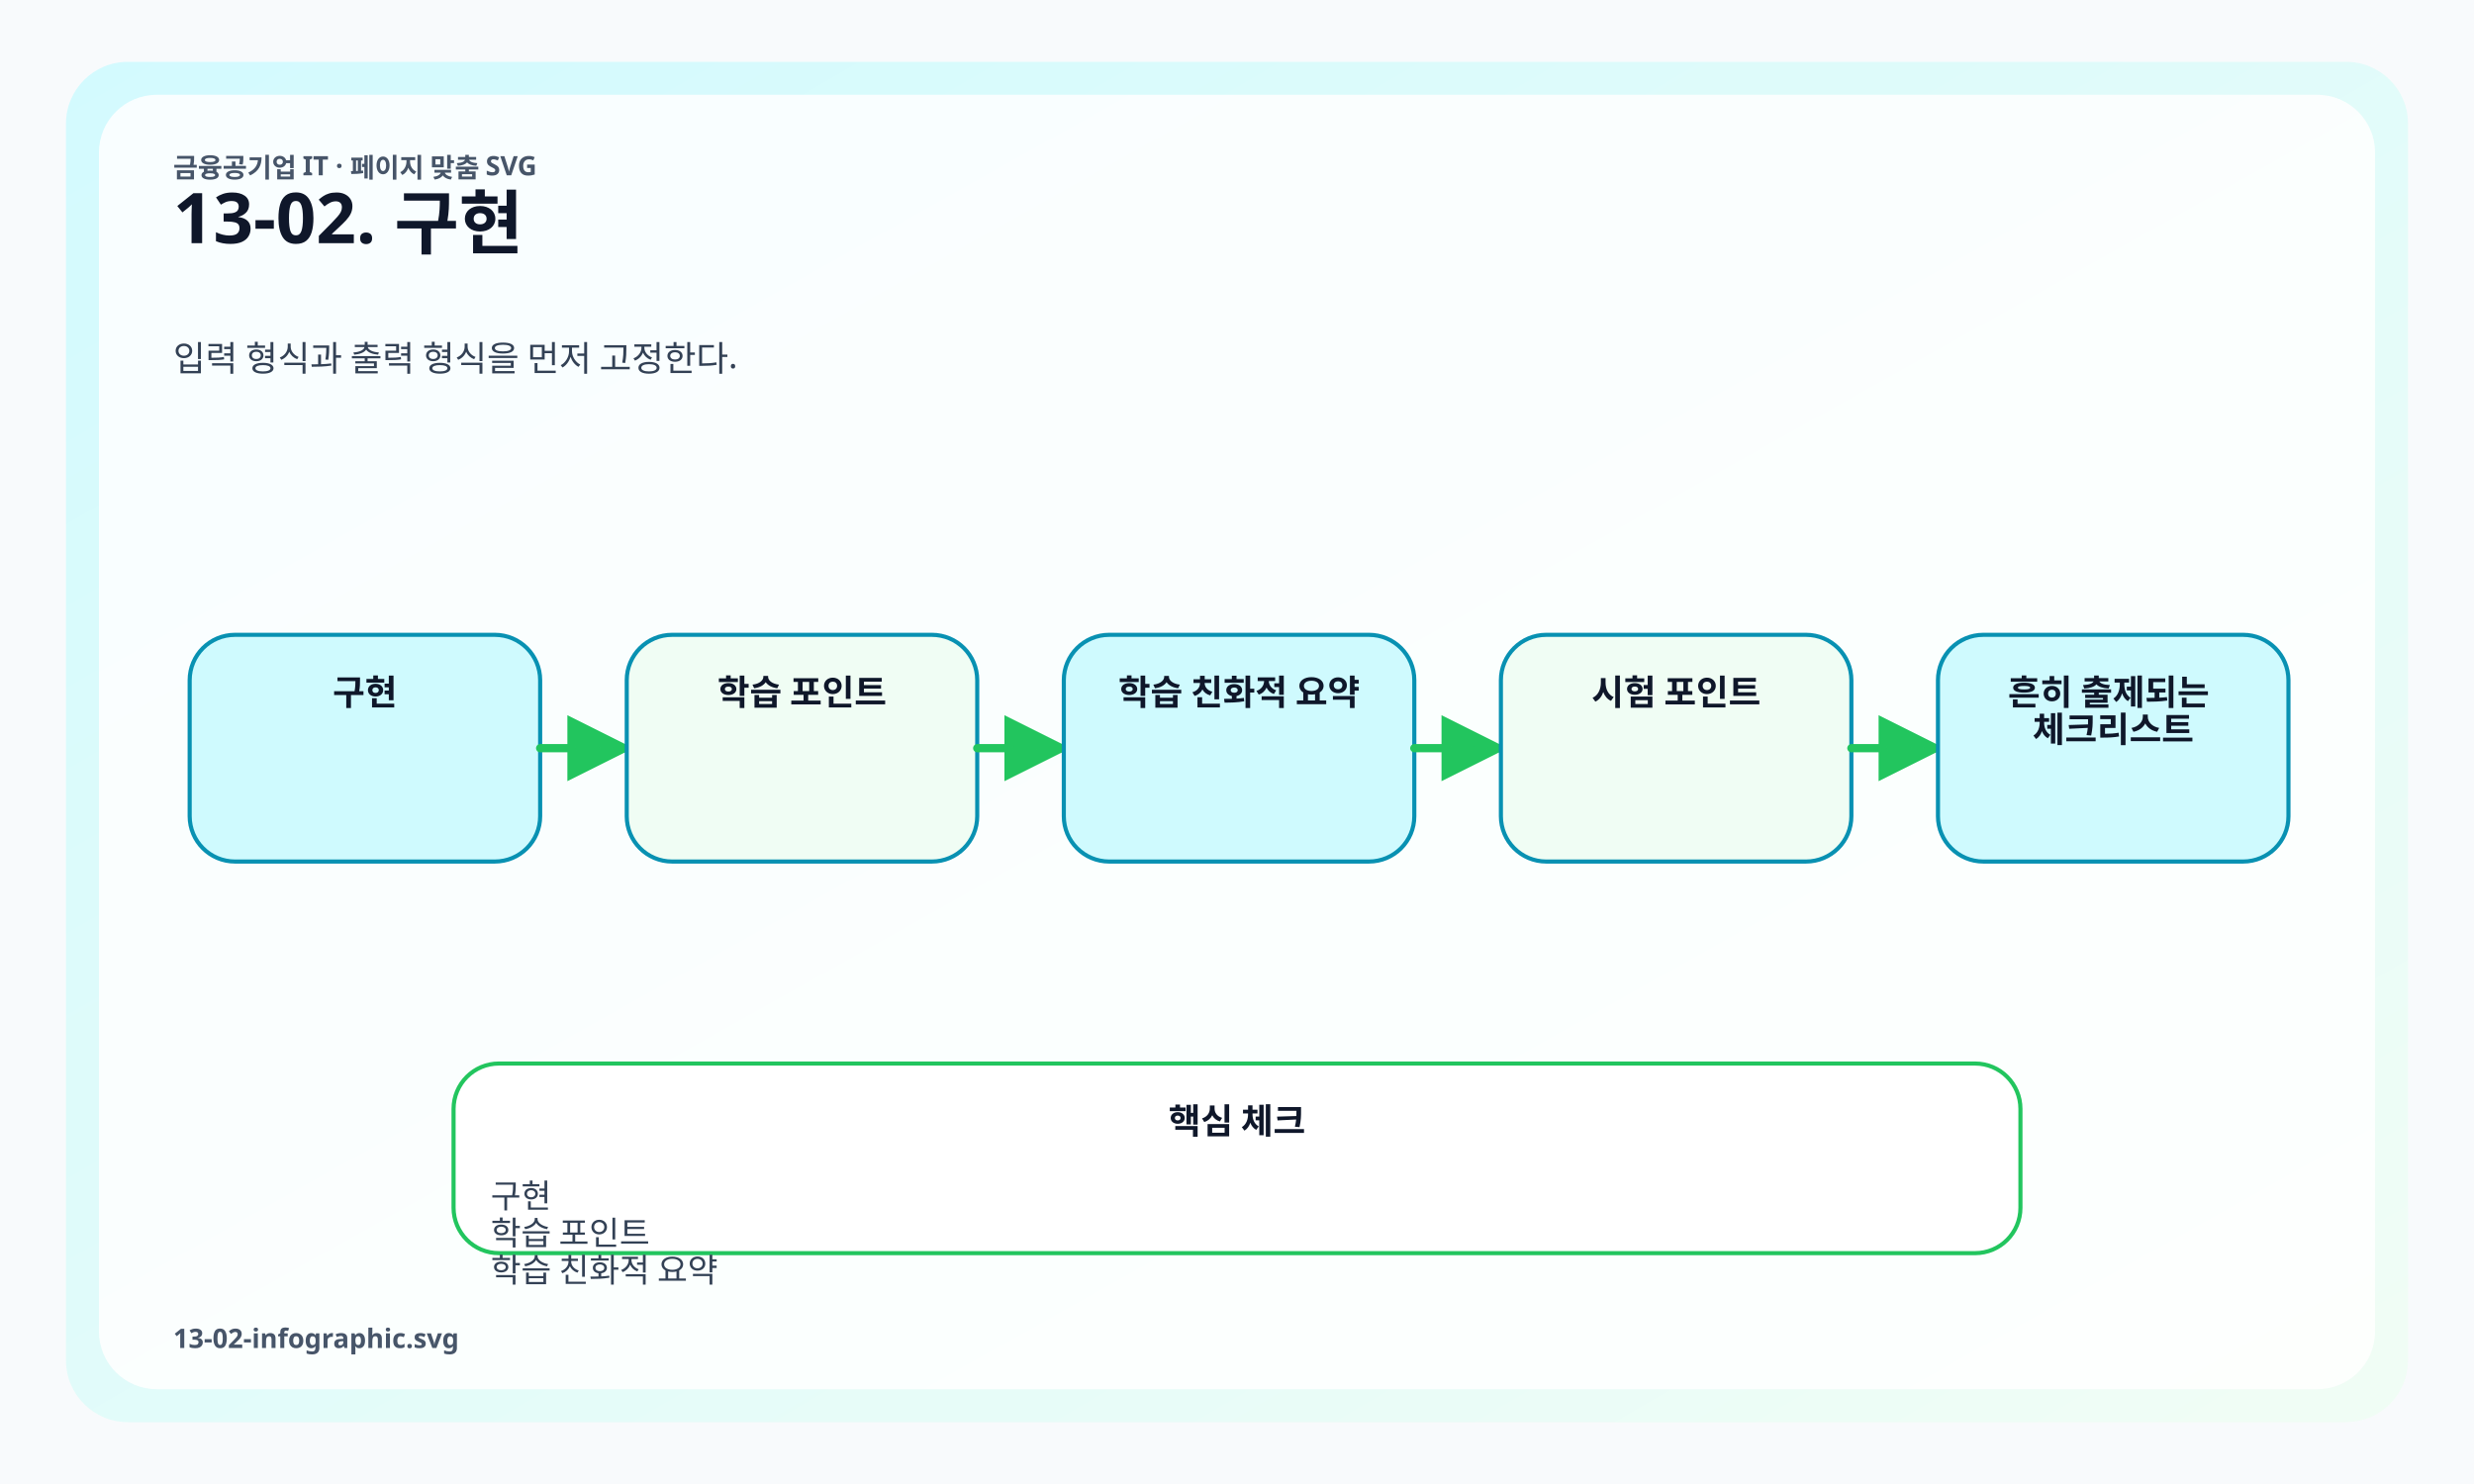
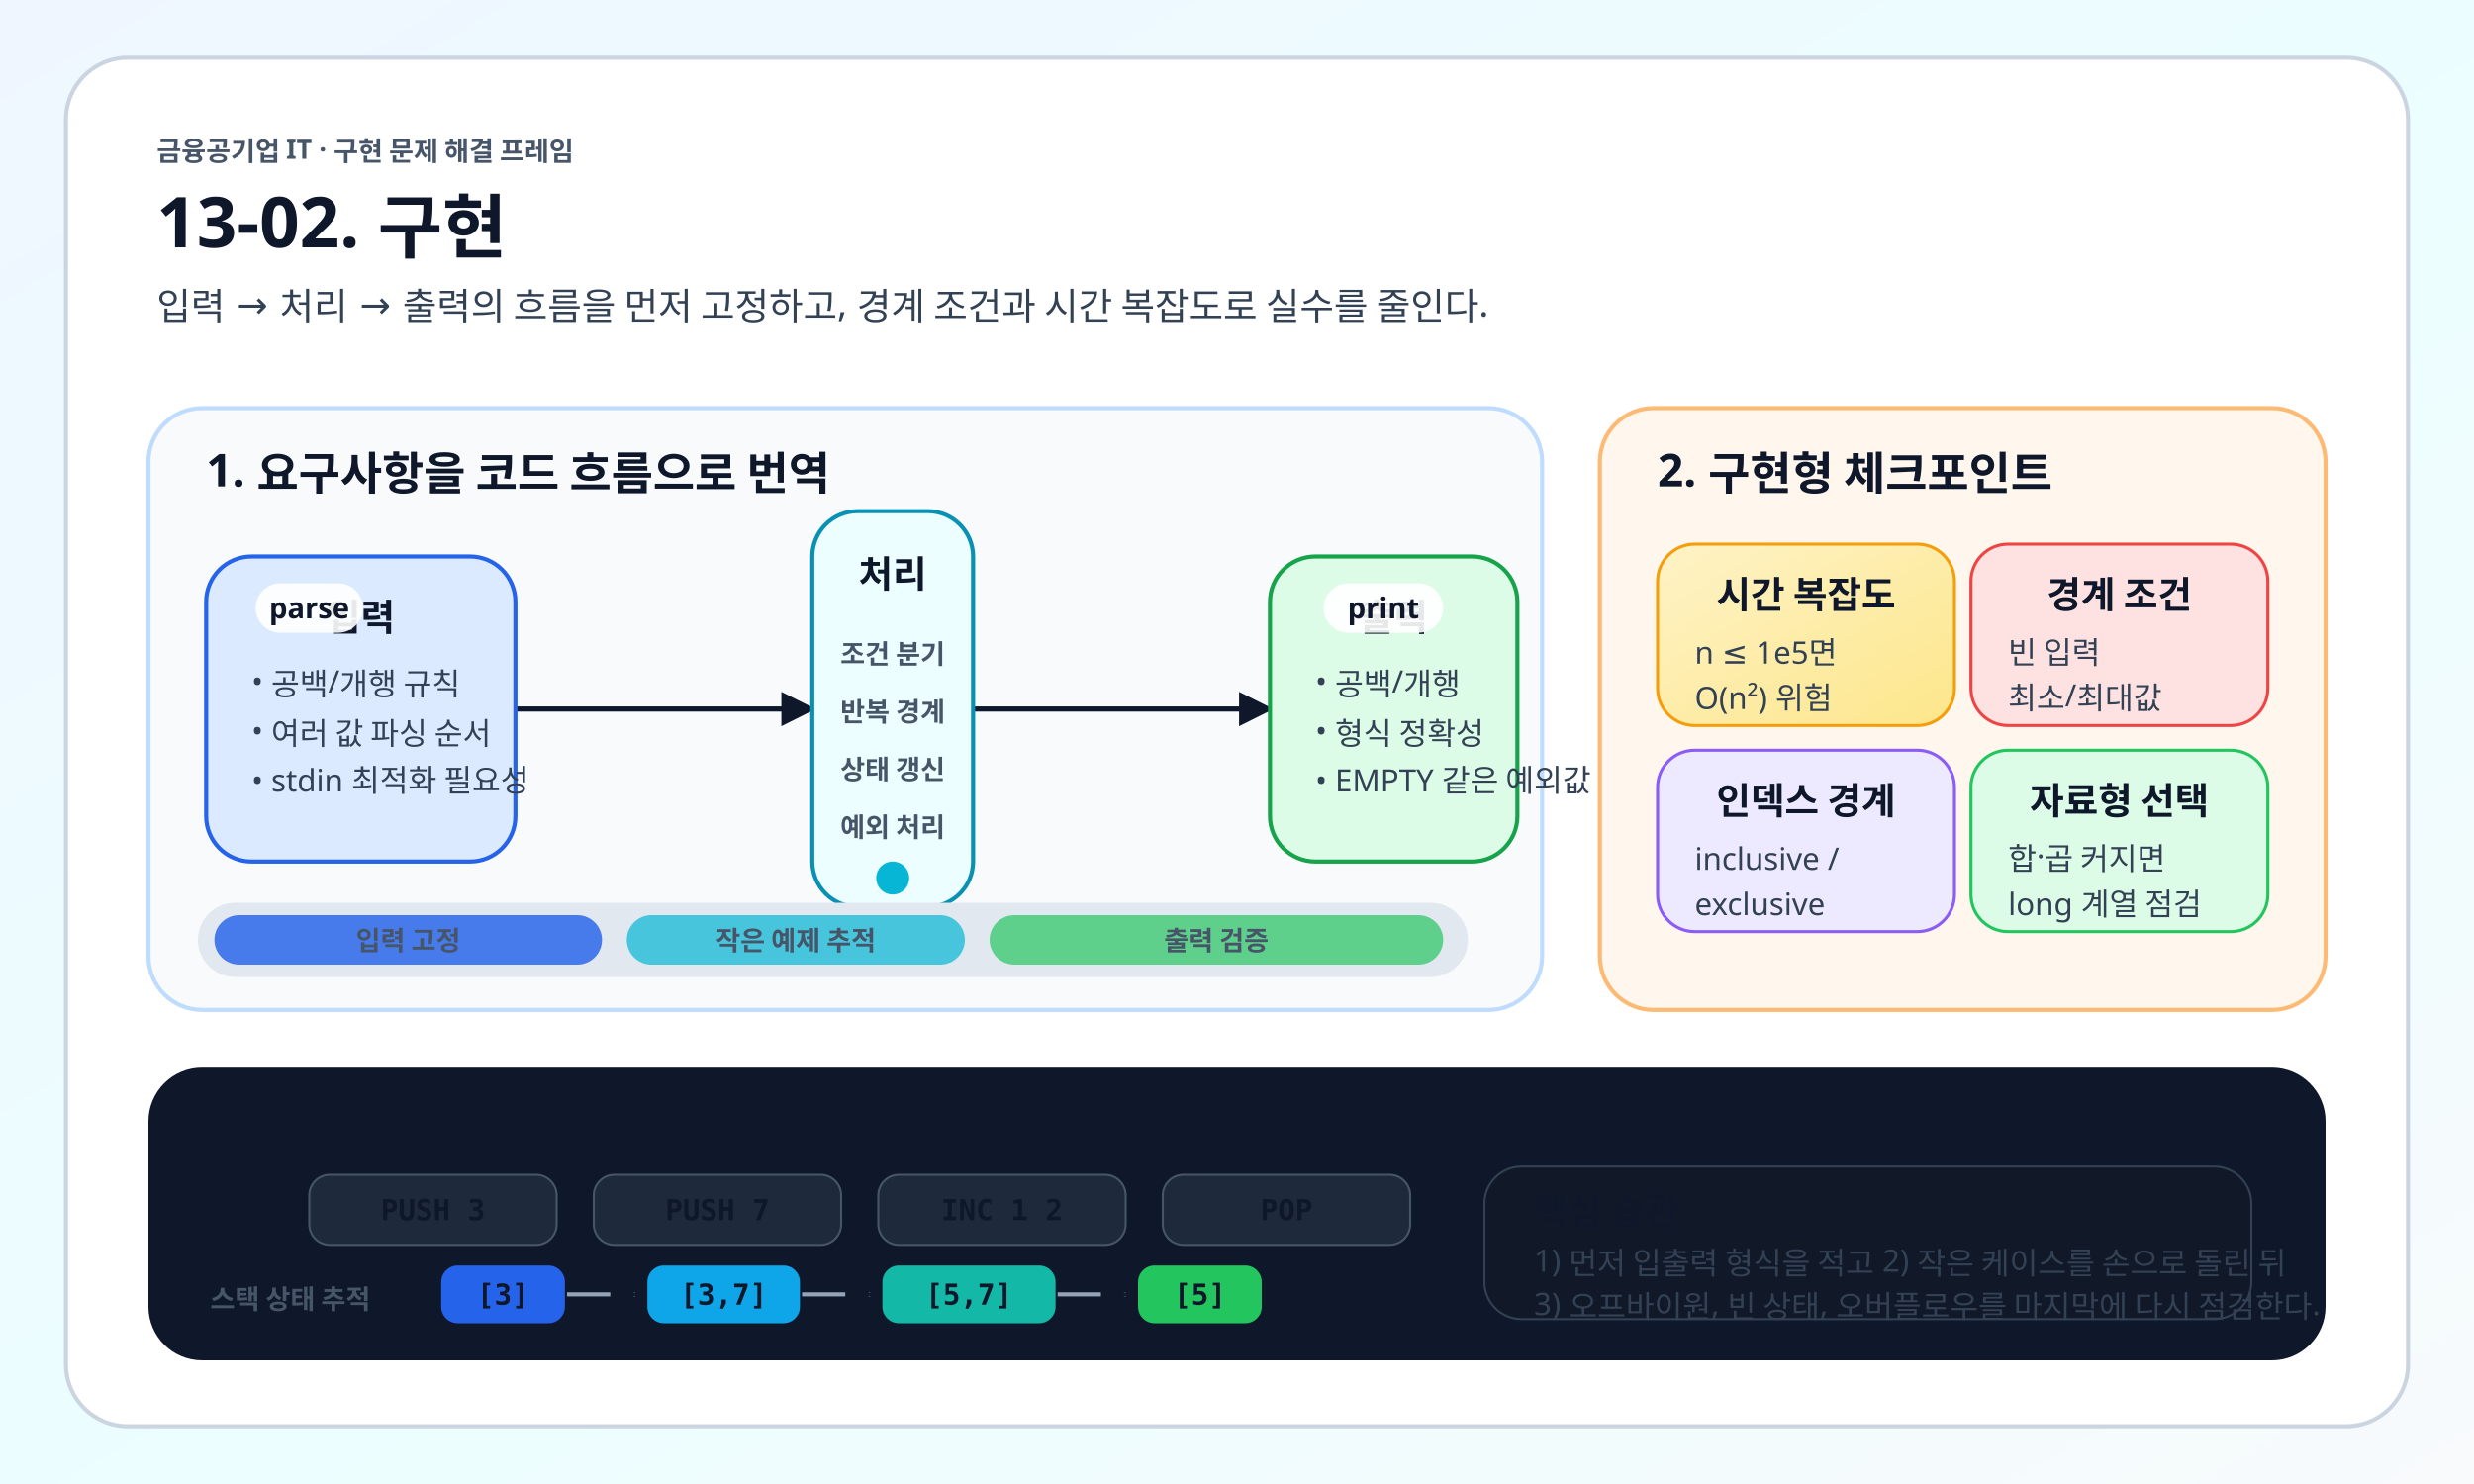
<svg xmlns="http://www.w3.org/2000/svg" width="1200" height="720" viewBox="0 0 1200 720" role="img" aria-labelledby="title desc">
  <defs>
-     <linearGradient id="grad-13-02-infographic.svg" x1="0" y1="0" x2="1" y2="1">
-       <stop offset="0%" stop-color="#cffafe" />
-       <stop offset="100%" stop-color="#f0fdf4" />
+     <linearGradient id="bg" x1="0" y1="0" x2="1" y2="1">
+       <stop offset="0%" stop-color="#eff6ff" />
+       <stop offset="55%" stop-color="#ecfeff" />
+       <stop offset="100%" stop-color="#f8fafc" />
    </linearGradient>
-     <linearGradient id="line-13-02-infographic.svg" x1="0" y1="0" x2="1" y2="0">
-       <stop offset="0%" stop-color="#0891b2" />
-       <stop offset="100%" stop-color="#22c55e" />
+     <linearGradient id="flow" x1="0" y1="0" x2="1" y2="0">
+       <stop offset="0%" stop-color="#2563eb" />
+       <stop offset="100%" stop-color="#06b6d4" />
    </linearGradient>
+     <linearGradient id="warn" x1="0" y1="0" x2="1" y2="1">
+       <stop offset="0%" stop-color="#fef3c7" />
+       <stop offset="100%" stop-color="#fde68a" />
+     </linearGradient>
+     <marker id="arrow" viewBox="0 0 12 12" refX="10" refY="6" markerWidth="8" markerHeight="8" orient="auto">
+       <path d="M1 1L11 6L1 11Z" fill="#0f172a" />
+     </marker>
    <style>
      .title { font: 700 34px 'Pretendard','Noto Sans KR',sans-serif; fill: #0f172a; }
-       .subtitle { font: 500 17px 'Pretendard','Noto Sans KR',sans-serif; fill: #334155; }
-       .label { font: 700 17px 'Pretendard','Noto Sans KR',sans-serif; fill: #0f172a; }
-       .body { font: 500 16px 'Pretendard','Noto Sans KR',sans-serif; fill: #334155; }
+       .subtitle { font: 500 18px 'Pretendard','Noto Sans KR',sans-serif; fill: #334155; }
+       .section { font: 700 22px 'Pretendard','Noto Sans KR',sans-serif; fill: #0f172a; }
+       .label { font: 700 18px 'Pretendard','Noto Sans KR',sans-serif; fill: #0f172a; }
+       .body { font: 500 15px 'Pretendard','Noto Sans KR',sans-serif; fill: #334155; }
      .small { font: 600 13px 'Pretendard','Noto Sans KR',sans-serif; fill: #475569; }
-       .cap { font: 700 14px 'Pretendard','Noto Sans KR',sans-serif; fill: #0f172a; }
+       .mono { font: 600 14px 'SFMono-Regular','Consolas','Menlo',monospace; fill: #0f172a; }
+       .chip { font: 700 14px 'Pretendard','Noto Sans KR',sans-serif; fill: #0f172a; }
    </style>
  </defs>
-   <rect width="1200" height="720" fill="#f8fafc" />
-   <rect x="32" y="30" width="1136" height="660" rx="30" fill="url(#grad-13-02-infographic.svg)" opacity="0.9" />
-   <rect x="48" y="46" width="1104" height="628" rx="28" fill="white" />
-   <rect x="48" y="46" width="1104" height="628" rx="28" fill="url(#grad-13-02-infographic.svg)" opacity="0.14" />
-   <text class="small" x="84" y="86">금융공기업 IT · 페이지 맞춤 SVG</text>
-   <text class="title" x="84" y="118" text-anchor="start">
-     <tspan x="84" dy="0">13-02. 구현</tspan>
-   </text>
-   <text class="subtitle" x="84" y="180" text-anchor="start">
-     <tspan x="84" dy="0">입력 형식과 출력 형식을 먼저 고정한다.</tspan>
-   </text>
-   <defs>
-     <marker id="arrow" viewBox="0 0 10 10" refX="9" refY="5" markerWidth="8" markerHeight="8" orient="auto-start-reverse">
-       <path d="M 0 0 L 10 5 L 0 10 z" fill="#22c55e" />
-     </marker>
-   </defs>
-   <rect x="92" y="308" width="170" height="110" rx="22" fill="#cffafe" stroke="#0891b2" stroke-width="2" />
-   <text class="label" x="177" y="342" text-anchor="middle">
-     <tspan x="177" dy="0">구현</tspan>
-   </text>
-   <text class="body" x="110" y="378" text-anchor="start" />
-   <line x1="262" y1="363" x2="304" y2="363" stroke="#22c55e" stroke-width="4" stroke-linecap="round" marker-end="url(#arrow)" />
-   <line x1="262" y1="363" x2="304" y2="363" stroke="#22c55e" stroke-width="2" stroke-linecap="round" stroke-dasharray="10 8" opacity="0.5">
-     <animate attributeName="stroke-dashoffset" from="0" to="-72" dur="4s" repeatCount="indefinite" />
-   </line>
-   <rect x="304" y="308" width="170" height="110" rx="22" fill="#f0fdf4" stroke="#0891b2" stroke-width="2" />
-   <text class="label" x="389" y="342" text-anchor="middle">
-     <tspan x="389" dy="0">학습 포인트</tspan>
-   </text>
-   <text class="body" x="322" y="378" text-anchor="start" />
-   <line x1="474" y1="363" x2="516" y2="363" stroke="#22c55e" stroke-width="4" stroke-linecap="round" marker-end="url(#arrow)" />
-   <line x1="474" y1="363" x2="516" y2="363" stroke="#22c55e" stroke-width="2" stroke-linecap="round" stroke-dasharray="10 8" opacity="0.5">
-     <animate attributeName="stroke-dashoffset" from="0" to="-72" dur="4s" repeatCount="indefinite" />
-   </line>
-   <rect x="516" y="308" width="170" height="110" rx="22" fill="#cffafe" stroke="#0891b2" stroke-width="2" />
-   <text class="label" x="601" y="342" text-anchor="middle">
-     <tspan x="601" dy="0">학습 친화적 요약</tspan>
-   </text>
-   <text class="body" x="534" y="378" text-anchor="start" />
-   <line x1="686" y1="363" x2="728" y2="363" stroke="#22c55e" stroke-width="4" stroke-linecap="round" marker-end="url(#arrow)" />
-   <line x1="686" y1="363" x2="728" y2="363" stroke="#22c55e" stroke-width="2" stroke-linecap="round" stroke-dasharray="10 8" opacity="0.5">
-     <animate attributeName="stroke-dashoffset" from="0" to="-72" dur="4s" repeatCount="indefinite" />
-   </line>
-   <rect x="728" y="308" width="170" height="110" rx="22" fill="#f0fdf4" stroke="#0891b2" stroke-width="2" />
-   <text class="label" x="813" y="342" text-anchor="middle">
-     <tspan x="813" dy="0">시험 포인트</tspan>
-   </text>
-   <text class="body" x="746" y="378" text-anchor="start" />
-   <line x1="898" y1="363" x2="940" y2="363" stroke="#22c55e" stroke-width="4" stroke-linecap="round" marker-end="url(#arrow)" />
-   <line x1="898" y1="363" x2="940" y2="363" stroke="#22c55e" stroke-width="2" stroke-linecap="round" stroke-dasharray="10 8" opacity="0.5">
-     <animate attributeName="stroke-dashoffset" from="0" to="-72" dur="4s" repeatCount="indefinite" />
-   </line>
-   <rect x="940" y="308" width="170" height="110" rx="22" fill="#cffafe" stroke="#0891b2" stroke-width="2" />
-   <text class="label" x="1025" y="342" text-anchor="middle">
-     <tspan x="1025" dy="0">흔히 출제되는</tspan>
-     <tspan x="1025" dy="18">체크리스트</tspan>
-   </text>
-   <text class="body" x="958" y="378" text-anchor="start" />
-   <rect x="220" y="516" width="760" height="92" rx="22" fill="#ffffff" stroke="#22c55e" stroke-width="2" />
-   <text class="label" x="600" y="550" text-anchor="middle">
-     <tspan x="600" dy="0">핵심 체크</tspan>
-   </text>
-   <text class="body" x="238" y="586" text-anchor="start">
-     <tspan x="238" dy="0">구현</tspan>
-     <tspan x="238" dy="18">학습 포인트</tspan>
-     <tspan x="238" dy="18">학습 친화적 요약</tspan>
-   </text>
-   <text class="small" x="84" y="654">13-02-infographic.svg</text>
+   <rect width="1200" height="720" fill="url(#bg)" />
+   <rect x="32" y="28" width="1136" height="664" rx="30" fill="#ffffff" stroke="#cbd5e1" stroke-width="2" />
+   <text class="small" x="76" y="78">금융공기업 IT · 구현 문제 해결 프레임</text>
+   <text class="title" x="76" y="120">13-02. 구현</text>
+   <text class="subtitle" x="76" y="155">입력 → 처리 → 출력의 흐름을 먼저 고정하고, 경계 조건과 시간 복잡도로 실수를 줄인다.</text>
+   <rect x="72" y="198" width="676" height="292" rx="26" fill="#f8fafc" stroke="#bfdbfe" stroke-width="2" />
+   <text class="section" x="100" y="236">1. 요구사항을 코드 흐름으로 번역</text>
+   <path d="M250 344H394" fill="none" stroke="url(#flow)" stroke-width="10" stroke-linecap="round" opacity="0.28" />
+   <path d="M472 344H616" fill="none" stroke="url(#flow)" stroke-width="10" stroke-linecap="round" opacity="0.28" />
+   <path d="M250 344H394" fill="none" stroke="#0f172a" stroke-width="2.5" marker-end="url(#arrow)" />
+   <path d="M472 344H616" fill="none" stroke="#0f172a" stroke-width="2.5" marker-end="url(#arrow)" />
+   <g>
+     <rect x="100" y="270" width="150" height="148" rx="22" fill="#dbeafe" stroke="#2563eb" stroke-width="2" />
+     <text class="label" x="175" y="306" text-anchor="middle">입력</text>
+     <text class="body" x="122" y="336">• 공백/개행 규칙</text>
+     <text class="body" x="122" y="360">• 여러 값 파싱 순서</text>
+     <text class="body" x="122" y="384">• stdin 최적화 필요성</text>
+     <rect x="124" y="283" width="52" height="24" rx="12" fill="#ffffff" opacity="0.9" />
+     <text class="chip" x="150" y="300" text-anchor="middle">parse</text>
+   </g>
+   <g>
+     <rect x="394" y="248" width="78" height="192" rx="22" fill="#ecfeff" stroke="#0891b2" stroke-width="2" />
+     <text class="label" x="433" y="285" text-anchor="middle">처리</text>
+     <text class="small" x="433" y="322" text-anchor="middle">조건 분기</text>
+     <text class="small" x="433" y="350" text-anchor="middle">반복 경계</text>
+     <text class="small" x="433" y="378" text-anchor="middle">상태 갱신</text>
+     <text class="small" x="433" y="406" text-anchor="middle">예외 처리</text>
+     <circle cx="433" cy="426" r="8" fill="#06b6d4" />
+   </g>
+   <g>
+     <rect x="616" y="270" width="120" height="148" rx="22" fill="#dcfce7" stroke="#16a34a" stroke-width="2" />
+     <text class="label" x="676" y="306" text-anchor="middle">출력</text>
+     <text class="body" x="638" y="336">• 공백/개행</text>
+     <text class="body" x="638" y="360">• 형식 정확성</text>
+     <text class="body" x="638" y="384">• EMPTY 같은 예외값</text>
+     <rect x="642" y="283" width="58" height="24" rx="12" fill="#ffffff" opacity="0.9" />
+     <text class="chip" x="671" y="300" text-anchor="middle">print</text>
+   </g>
+   <g>
+     <rect x="96" y="438" width="616" height="36" rx="18" fill="#e2e8f0" />
+     <rect x="104" y="444" width="188" height="24" rx="12" fill="#2563eb" opacity="0.82" />
+     <rect x="304" y="444" width="164" height="24" rx="12" fill="#06b6d4" opacity="0.7" />
+     <rect x="480" y="444" width="220" height="24" rx="12" fill="#22c55e" opacity="0.68" />
+     <text class="small" x="198" y="461" text-anchor="middle" fill="#ffffff">입력 고정</text>
+     <text class="small" x="386" y="461" text-anchor="middle" fill="#ffffff">작은 예제 추적</text>
+     <text class="small" x="590" y="461" text-anchor="middle" fill="#ffffff">출력 검증</text>
+   </g>
+   <rect x="776" y="198" width="352" height="292" rx="26" fill="#fff7ed" stroke="#fdba74" stroke-width="2" />
+   <text class="section" x="804" y="236">2. 구현형 체크포인트</text>
+   <g>
+     <rect x="804" y="264" width="144" height="88" rx="18" fill="url(#warn)" stroke="#f59e0b" stroke-width="1.5" />
+     <text class="label" x="876" y="295" text-anchor="middle">시간 복잡도</text>
+     <text class="body" x="822" y="322">n ≤ 1e5면</text>
+     <text class="body" x="822" y="344">O(n²) 위험</text>
+   </g>
+   <g>
+     <rect x="956" y="264" width="144" height="88" rx="18" fill="#fee2e2" stroke="#ef4444" stroke-width="1.5" />
+     <text class="label" x="1028" y="295" text-anchor="middle">경계 조건</text>
+     <text class="body" x="974" y="322">빈 입력</text>
+     <text class="body" x="974" y="344">최소/최대값</text>
+   </g>
+   <g>
+     <rect x="804" y="364" width="144" height="88" rx="18" fill="#ede9fe" stroke="#8b5cf6" stroke-width="1.5" />
+     <text class="label" x="876" y="395" text-anchor="middle">인덱스 경계</text>
+     <text class="body" x="822" y="422">inclusive /</text>
+     <text class="body" x="822" y="444">exclusive</text>
+   </g>
+   <g>
+     <rect x="956" y="364" width="144" height="88" rx="18" fill="#dcfce7" stroke="#22c55e" stroke-width="1.5" />
+     <text class="label" x="1028" y="395" text-anchor="middle">자료형 선택</text>
+     <text class="body" x="974" y="422">합·곱 커지면</text>
+     <text class="body" x="974" y="444">long 계열 점검</text>
+   </g>
+   <rect x="72" y="518" width="1056" height="142" rx="26" fill="#0f172a" />
+   <text class="section" x="100" y="556" fill="#f8fafc">3. 작은 예제로 상태 전이 확인</text>
+   <g>
+     <text class="mono" x="102" y="590" fill="#93c5fd">명령</text>
+     <rect x="150" y="570" width="120" height="34" rx="10" fill="#1e293b" stroke="#475569" />
+     <text class="mono" x="210" y="592" text-anchor="middle" fill="#f8fafc">PUSH 3</text>
+     <rect x="288" y="570" width="120" height="34" rx="10" fill="#1e293b" stroke="#475569" />
+     <text class="mono" x="348" y="592" text-anchor="middle" fill="#f8fafc">PUSH 7</text>
+     <rect x="426" y="570" width="120" height="34" rx="10" fill="#1e293b" stroke="#475569" />
+     <text class="mono" x="486" y="592" text-anchor="middle" fill="#f8fafc">INC 1 2</text>
+     <rect x="564" y="570" width="120" height="34" rx="10" fill="#1e293b" stroke="#475569" />
+     <text class="mono" x="624" y="592" text-anchor="middle" fill="#f8fafc">POP</text>
+   </g>
+   <g>
+     <text class="small" x="102" y="635" fill="#cbd5e1">스택 상태 추적</text>
+     <rect x="214" y="614" width="60" height="28" rx="8" fill="#2563eb" />
+     <text class="mono" x="244" y="633" text-anchor="middle" fill="#ffffff">[3]</text>
+     <path d="M275 628H308" fill="none" stroke="#94a3b8" stroke-width="2" marker-end="url(#arrow)" />
+     <rect x="314" y="614" width="74" height="28" rx="8" fill="#0ea5e9" />
+     <text class="mono" x="351" y="633" text-anchor="middle" fill="#ffffff">[3,7]</text>
+     <path d="M389 628H422" fill="none" stroke="#94a3b8" stroke-width="2" marker-end="url(#arrow)" />
+     <rect x="428" y="614" width="84" height="28" rx="8" fill="#14b8a6" />
+     <text class="mono" x="470" y="633" text-anchor="middle" fill="#ffffff">[5,7]</text>
+     <path d="M513 628H546" fill="none" stroke="#94a3b8" stroke-width="2" marker-end="url(#arrow)" />
+     <rect x="552" y="614" width="60" height="28" rx="8" fill="#22c55e" />
+     <text class="mono" x="582" y="633" text-anchor="middle" fill="#ffffff">[5]</text>
+   </g>
+   <g>
+     <rect x="720" y="566" width="372" height="74" rx="18" fill="#111827" stroke="#334155" />
+     <text class="label" x="744" y="594" fill="#f8fafc">핵심 습관</text>
+     <text class="body" x="744" y="617" fill="#cbd5e1">1) 먼저 입출력 형식을 적고 2) 작은 케이스를 손으로 돌린 뒤</text>
+     <text class="body" x="744" y="638" fill="#cbd5e1">3) 오프바이원, 빈 상태, 오버플로우를 마지막에 다시 점검한다.</text>
+   </g>
</svg>
